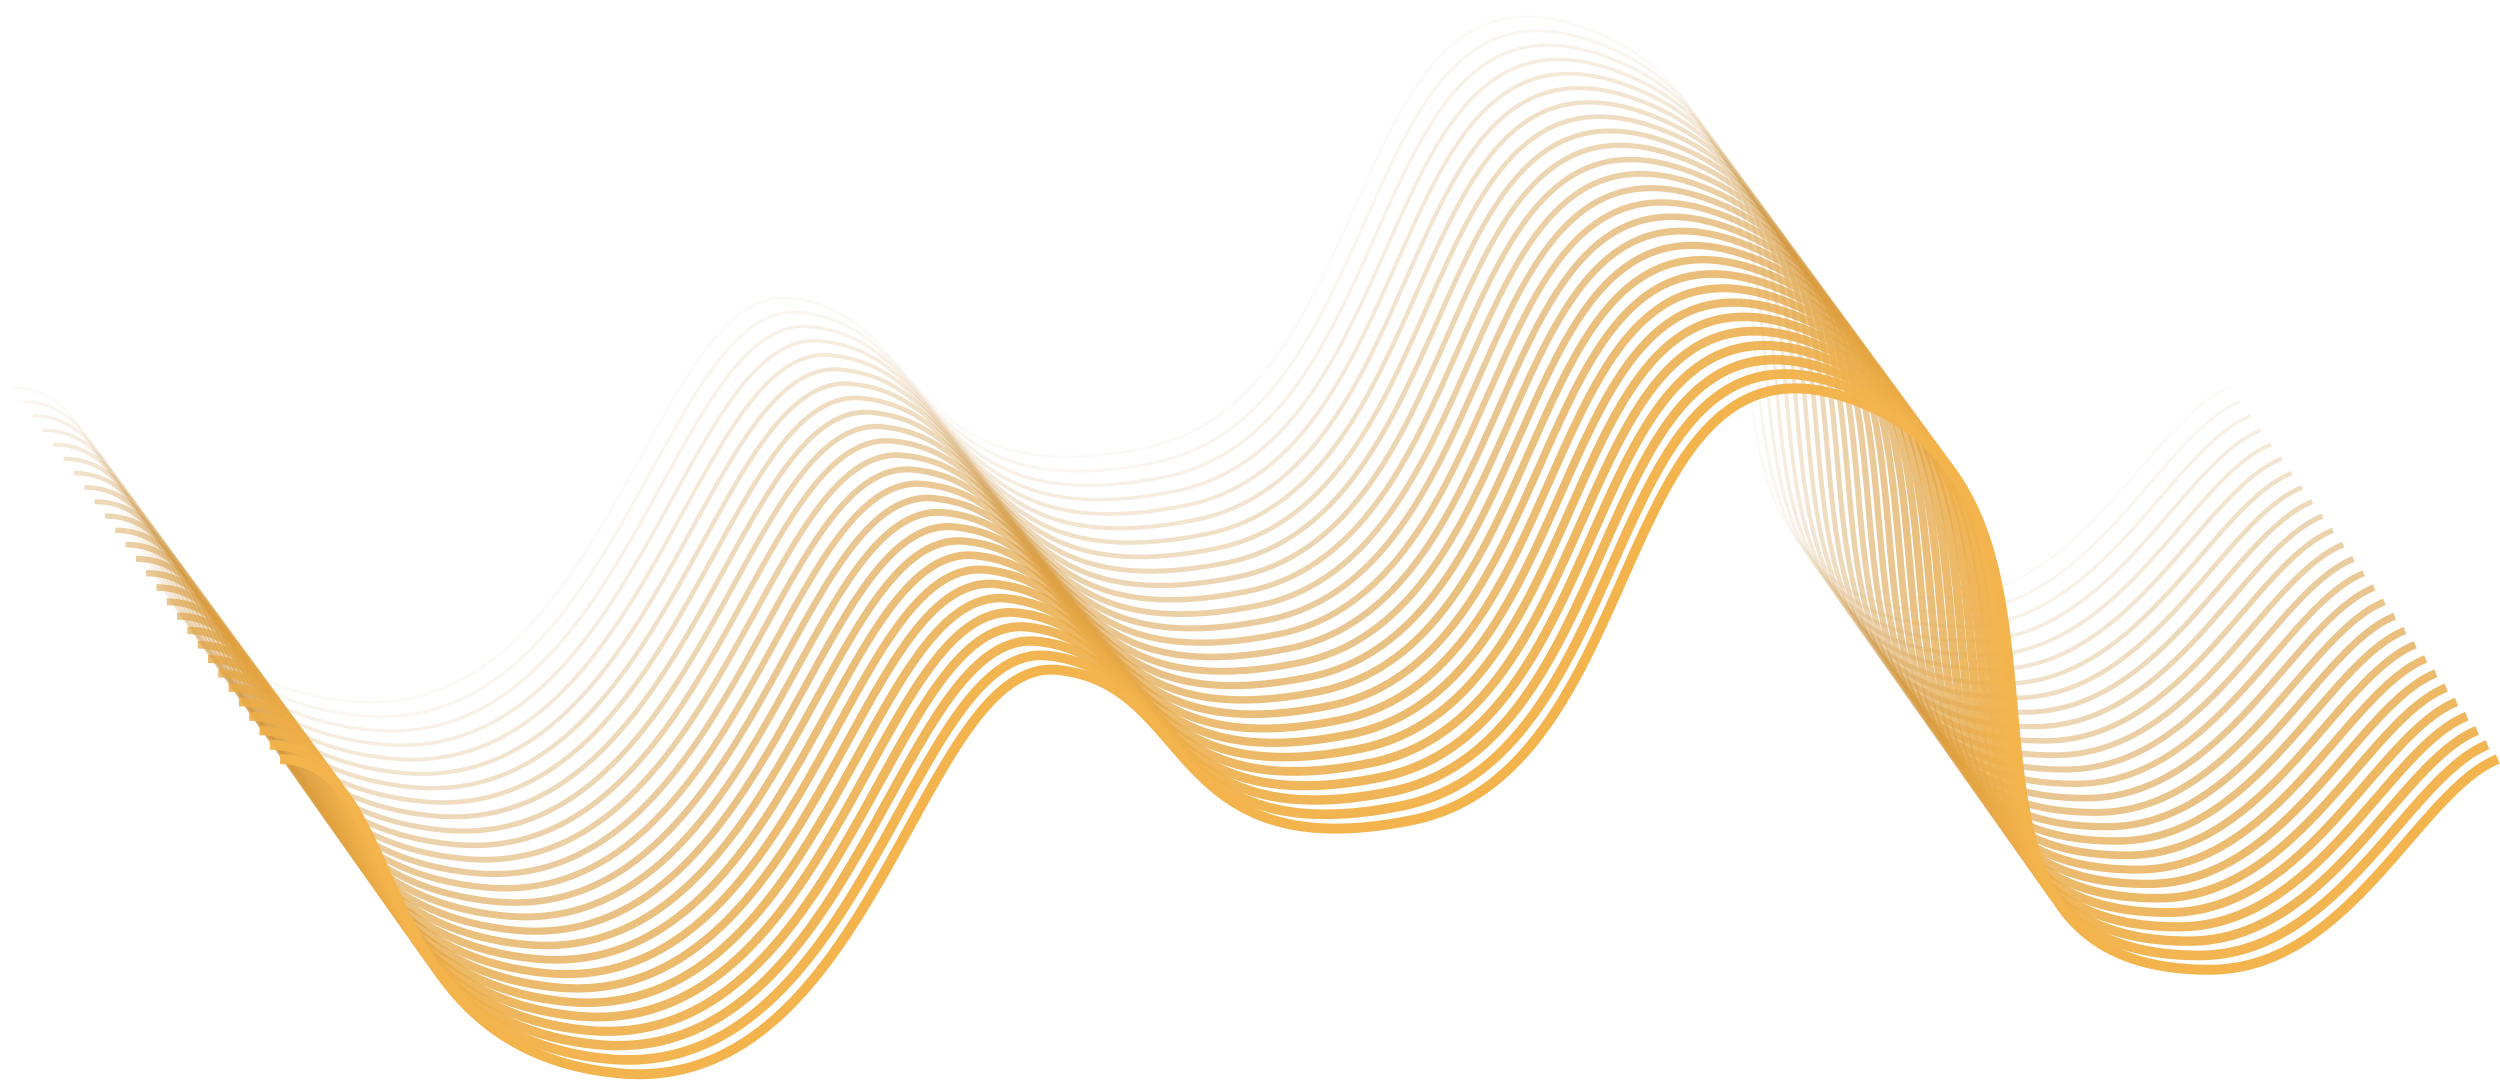
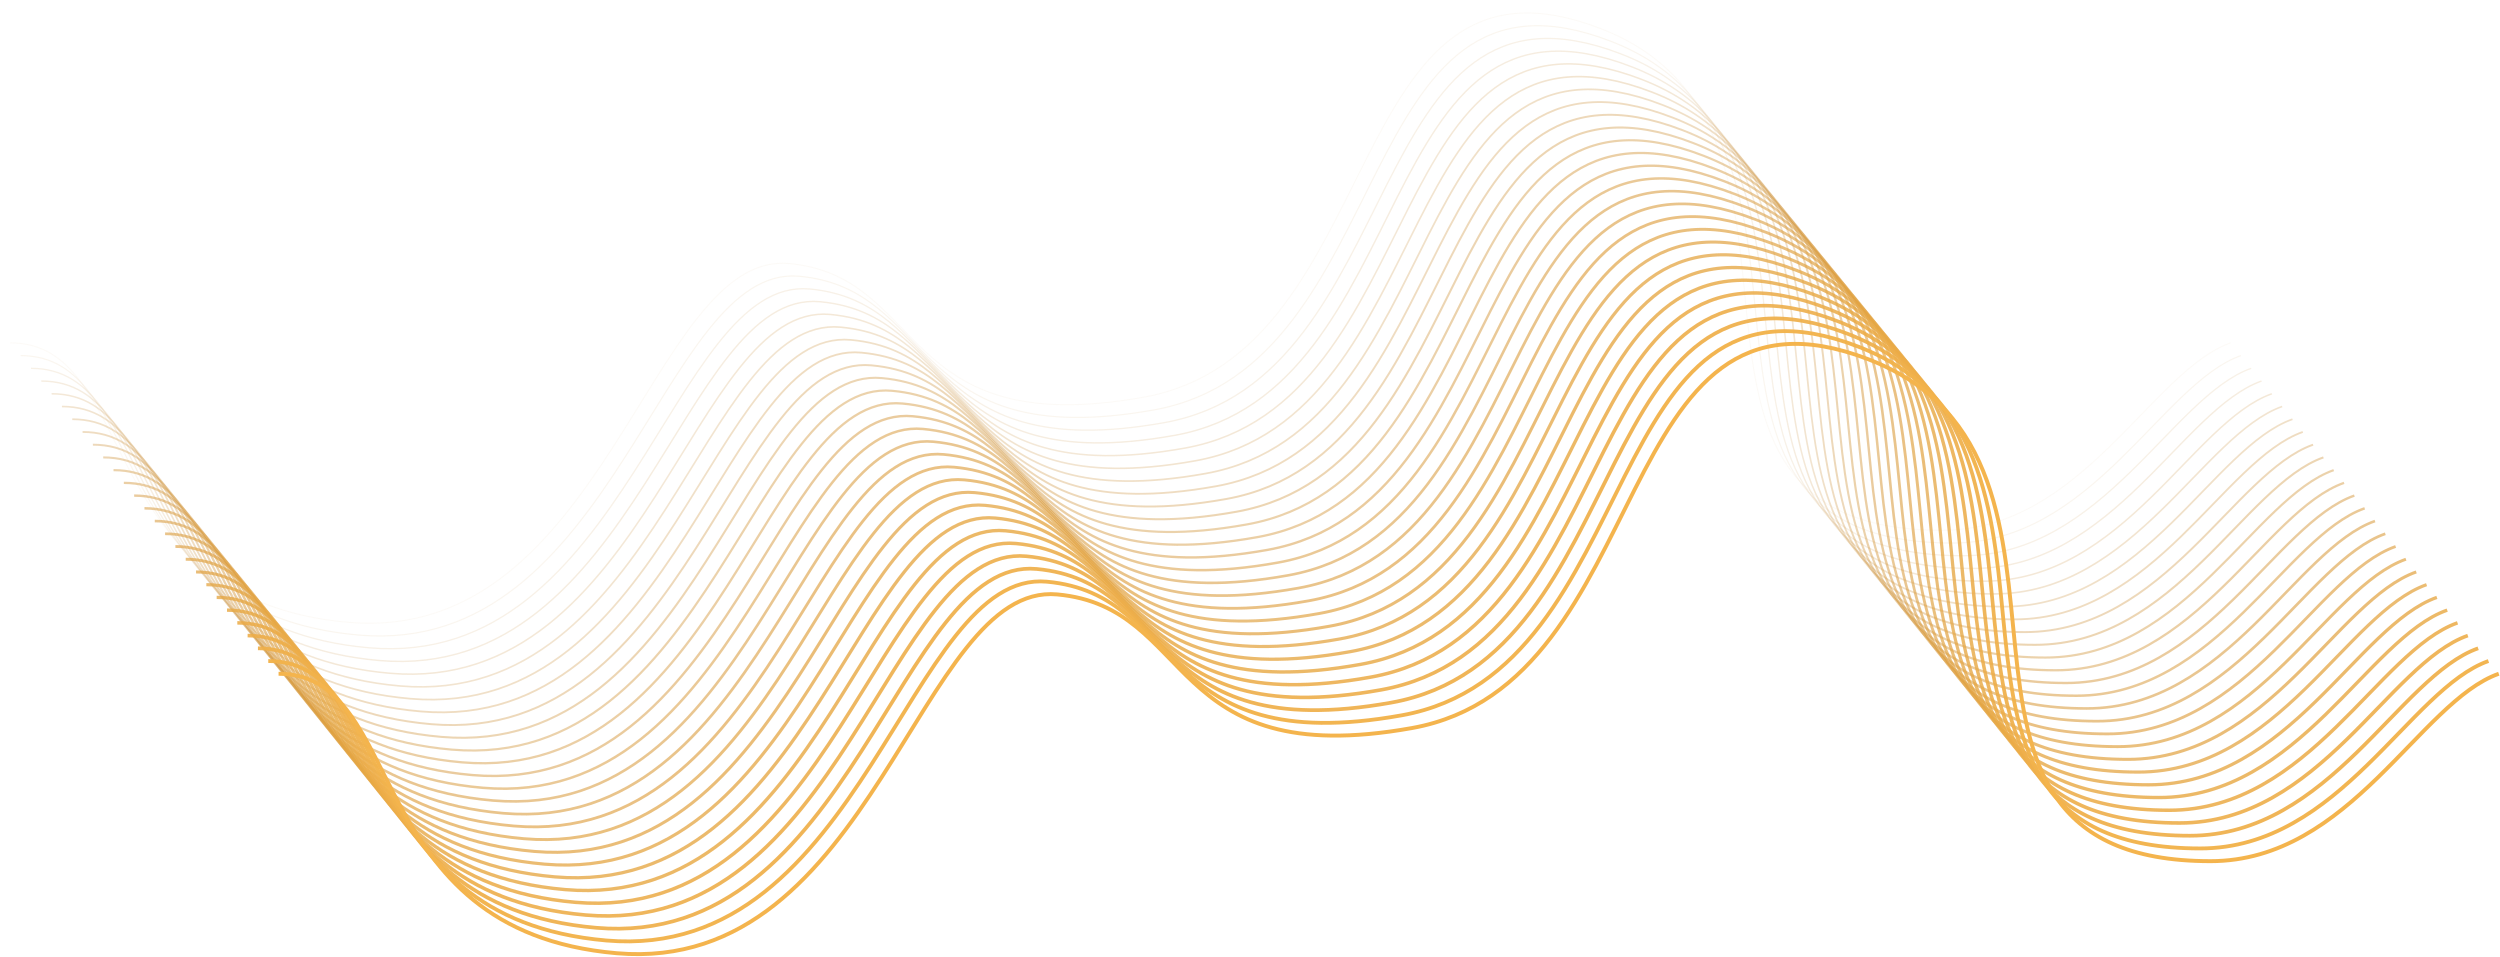
- <svg xmlns="http://www.w3.org/2000/svg" width="1004" height="434" viewBox="0 0 1004 434" fill="none">
-   <path opacity="0.037" d="M895.511 155.53C863.866 168.049 835.951 240.113 779.872 240.113C648.578 240.113 748.041 59.55 642.847 13.691C537.653 -32.168 558.854 159.972 459.566 180.03C360.279 200.088 372.837 125.466 317.256 119.723C261.675 113.979 243.832 291.716 140.566 281.664C37.299 271.613 57.008 155.53 4.908 155.53" stroke="#B77922" stroke-width="1.111" />
-   <path opacity="0.074" d="M899.649 161.274C868.004 173.793 840.089 245.857 784.01 245.857C652.716 245.857 752.179 65.294 646.985 19.435C541.791 -26.424 562.992 165.717 463.704 185.774C364.417 205.832 376.975 131.21 321.394 125.467C265.813 119.723 247.97 297.46 144.704 287.408C41.437 277.357 61.146 161.274 9.046 161.274" stroke="#BA7C23" stroke-width="1.222" />
-   <path opacity="0.111" d="M903.787 167.018C872.141 179.538 844.227 251.601 788.148 251.601C656.854 251.601 756.316 71.038 651.123 25.179C545.929 -20.68 567.13 171.461 467.842 191.518C368.555 211.576 381.113 136.954 325.532 131.211C269.951 125.467 252.108 303.204 148.841 293.153C45.575 283.101 65.284 167.018 13.184 167.018" stroke="#BC7E25" stroke-width="1.333" />
-   <path opacity="0.148" d="M907.925 172.762C876.279 185.281 848.365 257.345 792.286 257.345C660.991 257.345 760.454 76.781 655.261 30.922C550.067 -14.937 571.267 177.204 471.98 197.261C372.693 217.319 385.251 142.698 329.67 136.954C274.089 131.21 256.246 308.947 152.979 298.896C49.713 288.844 69.421 172.762 17.322 172.762" stroke="#BE8027" stroke-width="1.444" />
-   <path opacity="0.185" d="M912.062 178.505C880.417 191.024 852.502 263.088 796.424 263.088C665.129 263.088 764.592 82.524 659.399 36.666C554.205 -9.193 575.405 182.947 476.118 203.005C376.831 223.062 389.389 148.441 333.808 142.697C278.227 136.954 260.384 314.69 157.117 304.639C53.851 294.588 73.559 178.505 21.46 178.505" stroke="#C18228" stroke-width="1.556" />
-   <path opacity="0.222" d="M916.2 184.249C884.555 196.768 856.64 268.832 800.562 268.832C669.267 268.832 768.73 88.268 663.537 42.41C558.343 -3.449 579.543 188.691 480.256 208.749C380.968 228.806 393.527 154.185 337.946 148.441C282.365 142.698 264.522 320.434 161.255 310.383C57.989 300.332 77.697 184.249 25.598 184.249" stroke="#C3852A" stroke-width="1.667" />
-   <path opacity="0.259" d="M920.338 189.992C888.693 202.511 860.778 274.575 804.7 274.575C673.405 274.575 772.868 94.012 667.674 48.153C562.481 2.294 583.681 194.434 484.394 214.492C385.106 234.55 397.665 159.928 342.084 154.184C286.503 148.441 268.66 326.177 165.393 316.126C62.127 306.075 81.835 189.992 29.736 189.992" stroke="#C5872C" stroke-width="1.778" />
-   <path opacity="0.296" d="M924.476 195.735C892.831 208.254 864.916 280.318 808.838 280.318C677.543 280.318 777.006 99.755 671.812 53.896C566.619 8.037 587.819 200.177 488.532 220.235C389.244 240.293 401.803 165.671 346.222 159.928C290.641 154.184 272.798 331.921 169.531 321.869C66.265 311.818 85.973 195.735 33.874 195.735" stroke="#C8892D" stroke-width="1.889" />
-   <path opacity="0.333" d="M928.614 201.479C896.969 213.998 869.054 286.062 812.975 286.062C681.681 286.062 781.144 105.499 675.95 59.64C570.756 13.781 591.957 205.922 492.669 225.979C393.382 246.037 405.94 171.415 350.359 165.672C294.778 159.928 276.935 337.665 173.669 327.614C70.403 317.562 90.111 201.479 38.011 201.479" stroke="#CA8B2F" stroke-width="2" />
-   <path opacity="0.37" d="M932.752 207.222C901.107 219.742 873.192 291.806 817.113 291.806C685.819 291.806 785.281 111.242 680.088 65.383C574.894 19.524 596.095 211.665 496.807 231.722C397.52 251.78 410.078 177.159 354.497 171.415C298.916 165.671 281.073 343.408 177.807 333.357C74.54 323.305 94.249 207.222 42.149 207.222" stroke="#CC8E31" stroke-width="2.111" />
-   <path opacity="0.407" d="M936.89 212.966C905.245 225.485 877.33 297.549 821.252 297.549C689.957 297.549 789.42 116.985 684.226 71.126C579.033 25.268 600.233 217.408 500.946 237.466C401.658 257.523 414.217 182.902 358.636 177.158C303.054 171.415 285.211 349.151 181.945 339.1C78.679 329.049 98.387 212.966 46.288 212.966" stroke="#CF9032" stroke-width="2.222" />
-   <path opacity="0.444" d="M941.028 218.71C909.383 231.229 881.468 303.293 825.389 303.293C694.095 303.293 793.558 122.729 688.364 76.871C583.17 31.012 604.371 223.152 505.083 243.21C405.796 263.267 418.354 188.646 362.773 182.902C307.192 177.159 289.349 354.895 186.083 344.844C82.816 334.793 102.525 218.71 50.425 218.71" stroke="#D19234" stroke-width="2.333" />
-   <path opacity="0.481" d="M945.166 224.453C913.52 236.972 885.606 309.036 829.527 309.036C698.232 309.036 797.695 128.473 692.502 82.614C587.308 36.755 608.508 228.895 509.221 248.953C409.934 269.01 422.492 194.389 366.911 188.645C311.33 182.902 293.487 360.638 190.22 350.587C86.954 340.536 106.662 224.453 54.563 224.453" stroke="#D39436" stroke-width="2.444" />
-   <path opacity="0.519" d="M949.303 230.197C917.658 242.716 889.743 314.78 833.665 314.78C702.37 314.78 801.833 134.217 696.64 88.358C591.446 42.499 612.646 234.639 513.359 254.697C414.072 274.755 426.63 200.133 371.049 194.39C315.468 188.646 297.625 366.383 194.358 356.331C91.092 346.28 110.8 230.197 58.701 230.197" stroke="#D69737" stroke-width="2.556" />
-   <path opacity="0.556" d="M953.442 235.94C921.797 248.459 893.882 320.523 837.803 320.523C706.509 320.523 805.971 139.96 700.778 94.101C595.584 48.242 616.785 240.383 517.497 260.44C418.21 280.498 430.768 205.876 375.187 200.133C319.606 194.389 301.763 372.126 198.496 362.074C95.23 352.023 114.939 235.94 62.839 235.94" stroke="#D89939" stroke-width="2.667" />
-   <path opacity="0.593" d="M957.579 241.683C925.934 254.203 898.019 326.266 841.941 326.266C710.646 326.266 810.109 145.703 704.915 99.844C599.722 53.985 620.922 246.126 521.635 266.183C422.347 286.241 434.906 211.619 379.325 205.876C323.744 200.132 305.901 377.869 202.634 367.818C99.368 357.766 119.076 241.683 66.977 241.683" stroke="#DA9B3B" stroke-width="2.778" />
-   <path opacity="0.63" d="M961.717 247.428C930.072 259.947 902.157 332.011 846.079 332.011C714.784 332.011 814.247 151.447 709.053 105.588C603.86 59.73 625.06 251.87 525.773 271.927C426.485 291.985 439.044 217.364 383.463 211.62C327.882 205.876 310.038 383.613 206.772 373.562C103.506 363.511 123.214 247.428 71.115 247.428" stroke="#DD9D3C" stroke-width="2.889" />
-   <path opacity="0.667" d="M965.855 253.172C934.21 265.691 906.295 337.755 850.217 337.755C718.922 337.755 818.385 157.191 713.191 111.332C607.998 65.474 629.198 257.614 529.911 277.672C430.623 297.729 443.182 223.108 387.601 217.364C332.02 211.621 314.176 389.357 210.91 379.306C107.644 369.255 127.352 253.172 75.253 253.172" stroke="#DFA03E" stroke-width="3" />
-   <path opacity="0.704" d="M969.993 258.915C938.348 271.434 910.433 343.498 854.354 343.498C723.06 343.498 822.523 162.934 717.329 117.076C612.135 71.217 633.336 263.357 534.048 283.415C434.761 303.472 447.319 228.851 391.738 223.107C336.157 217.364 318.314 395.1 215.048 385.049C111.781 374.998 131.49 258.915 79.39 258.915" stroke="#E1A240" stroke-width="3.111" />
-   <path opacity="0.741" d="M974.131 264.658C942.486 277.177 914.571 349.241 858.492 349.241C727.198 349.241 826.661 168.678 721.467 122.819C616.273 76.96 637.474 269.1 538.186 289.158C438.899 309.216 451.457 234.594 395.876 228.85C340.295 223.107 322.452 400.843 219.186 390.792C115.919 380.741 135.628 264.658 83.528 264.658" stroke="#E4A441" stroke-width="3.222" />
-   <path opacity="0.778" d="M978.269 270.401C946.624 282.92 918.709 354.984 862.63 354.984C731.336 354.984 830.799 174.421 725.605 128.562C620.411 82.703 641.612 274.843 542.324 294.901C443.037 314.959 455.595 240.337 400.014 234.594C344.433 228.85 326.59 406.587 223.324 396.535C120.057 386.484 139.766 270.401 87.666 270.401" stroke="#E6A643" stroke-width="3.333" />
-   <path opacity="0.815" d="M982.407 276.145C950.762 288.665 922.847 360.728 866.768 360.728C735.474 360.728 834.937 180.165 729.743 134.306C624.549 88.447 645.75 280.588 546.462 300.645C447.175 320.703 459.733 246.081 404.152 240.338C348.571 234.594 330.728 412.331 227.462 402.28C124.195 392.228 143.904 276.145 91.804 276.145" stroke="#E8A945" stroke-width="3.444" />
-   <path opacity="0.852" d="M986.544 281.888C954.899 294.408 926.984 366.472 870.906 366.472C739.611 366.472 839.074 185.908 733.881 140.049C628.687 94.19 649.887 286.331 550.6 306.388C451.312 326.446 463.871 251.825 408.29 246.081C352.709 240.337 334.866 418.074 231.599 408.023C128.333 397.971 148.041 281.888 95.942 281.888" stroke="#EBAB46" stroke-width="3.556" />
-   <path opacity="0.889" d="M990.683 287.633C959.037 300.152 931.123 372.216 875.044 372.216C743.75 372.216 843.212 191.652 738.019 145.793C632.825 99.935 654.026 292.075 554.738 312.133C455.451 332.19 468.009 257.569 412.428 251.825C356.847 246.082 339.004 423.818 235.737 413.767C132.471 403.716 152.18 287.633 100.08 287.633" stroke="#EDAD48" stroke-width="3.667" />
-   <path opacity="0.926" d="M994.821 293.376C963.175 305.895 935.261 377.959 879.182 377.959C747.887 377.959 847.35 197.395 742.157 151.537C636.963 105.678 658.163 297.818 558.876 317.876C459.589 337.933 472.147 263.312 416.566 257.568C360.985 251.825 343.142 429.561 239.875 419.51C136.609 409.459 156.317 293.376 104.218 293.376" stroke="#EFAF4A" stroke-width="3.778" />
-   <path opacity="0.963" d="M998.958 299.119C967.313 311.638 939.398 383.702 883.32 383.702C752.025 383.702 851.488 203.139 746.294 157.28C641.101 111.421 662.301 303.561 563.014 323.619C463.726 343.676 476.285 269.055 420.704 263.311C365.123 257.568 347.279 435.304 244.013 425.253C140.747 415.202 160.455 299.119 108.356 299.119" stroke="#F2B24B" stroke-width="3.889" />
-   <path d="M1003.1 304.863C971.451 317.382 943.536 389.446 887.458 389.446C756.163 389.446 855.626 208.883 750.433 163.024C645.239 117.165 666.439 309.305 567.152 329.363C467.864 349.421 480.423 274.799 424.842 269.056C369.261 263.312 351.418 441.049 248.151 430.997C144.885 420.946 164.593 304.863 112.494 304.863" stroke="#F4B44D" stroke-width="4" />
+ <svg xmlns="http://www.w3.org/2000/svg" width="2536" height="970" viewBox="0 0 2536 970" fill="none">
+   <path opacity="0.037" d="M2262.69 347.821C2182.67 375.959 2112.07 537.929 1970.26 537.929C1638.24 537.929 1889.76 132.096 1623.75 29.024C1357.73 -74.047 1411.34 357.805 1160.26 402.886C909.182 447.968 940.94 280.249 800.385 267.34C659.83 254.431 614.708 653.91 353.565 631.318C92.422 608.727 142.262 347.821 10.511 347.821" stroke="#B77922" stroke-width="1.111" />
+   <path opacity="0.074" d="M2273.16 360.729C2193.13 388.867 2122.54 550.837 1980.73 550.837C1648.7 550.837 1900.23 145.004 1634.21 41.933C1368.2 -61.139 1421.81 370.713 1170.73 415.795C919.647 460.876 951.405 293.157 810.85 280.248C670.295 267.339 625.173 666.818 364.03 644.227C102.887 621.636 152.726 360.729 20.976 360.729" stroke="#BA7C23" stroke-width="1.222" />
+   <path opacity="0.111" d="M2283.62 373.639C2203.59 401.777 2133 563.747 1991.19 563.747C1659.17 563.747 1910.69 157.915 1644.68 54.843C1378.66 -48.229 1432.27 383.623 1181.19 428.705C930.11 473.786 961.868 306.068 821.314 293.158C680.759 280.249 635.636 679.728 374.494 657.137C113.351 634.546 163.19 373.639 31.439 373.639" stroke="#BC7E25" stroke-width="1.333" />
+   <path opacity="0.148" d="M2294.08 386.547C2214.06 414.685 2143.47 576.655 2001.65 576.655C1669.63 576.655 1921.16 170.823 1655.14 67.751C1389.12 -35.321 1442.74 396.532 1191.66 441.613C940.574 486.694 972.332 318.976 831.777 306.067C691.223 293.157 646.1 692.636 384.957 670.045C123.815 647.454 173.654 386.547 41.903 386.547" stroke="#BE8027" stroke-width="1.444" />
+   <path opacity="0.185" d="M2304.55 399.457C2224.52 427.595 2153.93 589.565 2012.12 589.565C1680.1 589.565 1931.62 183.733 1665.6 80.661C1399.59 -22.411 1453.2 409.442 1202.12 454.523C951.038 499.604 982.796 331.886 842.241 318.977C701.686 306.068 656.564 705.546 395.421 682.955C134.278 660.364 184.118 399.457 52.367 399.457" stroke="#C18228" stroke-width="1.556" />
+   <path opacity="0.222" d="M2315.01 412.366C2234.99 440.504 2164.39 602.474 2022.58 602.474C1690.56 602.474 1942.09 196.641 1676.07 93.569C1410.05 -9.503 1463.66 422.35 1212.58 467.431C961.503 512.513 993.261 344.794 852.706 331.885C712.151 318.976 667.028 718.454 405.886 695.863C144.743 673.272 194.582 412.365 62.831 412.365" stroke="#C3852A" stroke-width="1.667" />
+   <path opacity="0.259" d="M2325.48 425.276C2245.45 453.414 2174.86 615.384 2033.05 615.384C1701.02 615.384 1952.55 209.551 1686.53 106.479C1420.52 3.408 1474.13 435.26 1223.05 480.341C971.966 525.423 1003.72 357.704 863.17 344.795C722.615 331.886 677.492 731.365 416.35 708.774C155.207 686.182 205.046 425.276 73.295 425.276" stroke="#C5872C" stroke-width="1.778" />
+   <path opacity="0.296" d="M2335.94 438.184C2255.91 466.322 2185.32 628.292 2043.51 628.292C1711.49 628.292 1963.01 222.459 1697 119.388C1430.98 16.316 1484.59 448.168 1233.51 493.25C982.43 538.331 1014.19 370.612 873.633 357.703C733.078 344.794 687.956 744.273 426.813 721.682C165.671 699.091 215.51 438.184 83.759 438.184" stroke="#C8892D" stroke-width="1.889" />
+   <path opacity="0.333" d="M2346.4 451.094C2266.38 479.232 2195.79 641.202 2053.97 641.202C1721.95 641.202 1973.48 235.37 1707.46 132.298C1441.44 29.226 1495.06 461.079 1243.98 506.16C992.895 551.241 1024.65 383.523 884.098 370.613C743.543 357.704 698.421 757.183 437.278 734.592C176.135 712.001 225.974 451.094 94.224 451.094" stroke="#CA8B2F" stroke-width="2" />
+   <path opacity="0.37" d="M2356.87 464.002C2276.84 492.14 2206.25 654.11 2064.44 654.11C1732.42 654.11 1983.94 248.278 1717.92 145.206C1451.91 42.134 1505.52 473.987 1254.44 519.068C1003.36 564.149 1035.12 396.431 894.562 383.522C754.007 370.612 708.885 770.091 447.742 747.5C186.599 724.909 236.439 464.002 104.688 464.002" stroke="#CC8E31" stroke-width="2.111" />
+   <path opacity="0.407" d="M2367.33 476.913C2287.31 505.051 2216.72 667.02 2074.9 667.02C1742.88 667.02 1994.41 261.188 1728.39 158.116C1462.37 55.044 1515.98 486.897 1264.9 531.978C1013.82 577.059 1045.58 409.341 905.026 396.432C764.471 383.523 719.349 783.001 458.206 760.41C197.063 737.819 246.902 476.912 115.152 476.912" stroke="#CF9032" stroke-width="2.222" />
+   <path opacity="0.444" d="M2377.8 489.821C2297.77 517.959 2227.18 679.929 2085.37 679.929C1753.34 679.929 2004.87 274.096 1738.85 171.024C1472.84 67.953 1526.45 499.805 1275.37 544.886C1024.29 589.968 1056.04 422.249 915.49 409.34C774.935 396.431 729.813 795.91 468.67 773.318C207.527 750.727 257.366 489.821 125.616 489.821" stroke="#D19234" stroke-width="2.333" />
+   <path opacity="0.481" d="M2388.26 502.731C2308.23 530.869 2237.64 692.839 2095.83 692.839C1763.81 692.839 2015.33 287.006 1749.32 183.935C1483.3 80.863 1536.91 512.715 1285.83 557.797C1034.75 602.878 1066.51 435.159 925.954 422.25C785.399 409.341 740.277 808.82 479.134 786.229C217.991 763.638 267.83 502.731 136.08 502.731" stroke="#D39436" stroke-width="2.444" />
+   <path opacity="0.519" d="M2398.72 515.639C2318.7 543.777 2248.11 705.747 2106.29 705.747C1774.27 705.747 2025.8 299.915 1759.78 196.843C1493.76 93.771 1547.38 525.623 1296.3 570.705C1045.21 615.786 1076.97 448.068 936.418 435.158C795.863 422.249 750.741 821.728 489.598 799.137C228.455 776.546 278.295 515.639 146.544 515.639" stroke="#D69737" stroke-width="2.556" />
+   <path opacity="0.556" d="M2409.19 528.549C2329.16 556.687 2258.57 718.657 2116.76 718.657C1784.74 718.657 2036.26 312.825 1770.25 209.753C1504.23 106.681 1557.84 538.534 1306.76 583.615C1055.68 628.696 1087.44 460.978 946.882 448.069C806.328 435.159 761.205 834.638 500.062 812.047C238.92 789.456 288.759 528.549 157.008 528.549" stroke="#D89939" stroke-width="2.667" />
+   <path opacity="0.593" d="M2419.65 541.457C2339.63 569.595 2269.03 731.565 2127.22 731.565C1795.2 731.565 2046.73 325.733 1780.71 222.661C1514.69 119.589 1568.3 551.442 1317.22 596.523C1066.14 641.604 1097.9 473.886 957.346 460.977C816.791 448.068 771.669 847.546 510.526 824.955C249.383 802.364 299.222 541.457 167.472 541.457" stroke="#DA9B3B" stroke-width="2.778" />
+   <path opacity="0.63" d="M2430.12 554.368C2350.09 582.506 2279.5 744.476 2137.69 744.476C1805.66 744.476 2057.19 338.643 1791.17 235.571C1525.16 132.499 1578.77 564.352 1327.69 609.433C1076.61 654.515 1108.36 486.796 967.81 473.887C827.255 460.978 782.133 860.456 520.99 837.865C259.847 815.274 309.686 554.367 177.936 554.367" stroke="#DD9D3C" stroke-width="2.889" />
+   <path opacity="0.667" d="M2440.58 567.276C2360.55 595.414 2289.96 757.384 2148.15 757.384C1816.13 757.384 2067.65 351.551 1801.64 248.479C1535.62 145.408 1589.23 577.26 1338.15 622.341C1087.07 667.423 1118.83 499.704 978.274 486.795C837.719 473.886 792.597 873.365 531.454 850.774C270.311 828.182 320.15 567.276 188.4 567.276" stroke="#DFA03E" stroke-width="3" />
+   <path opacity="0.704" d="M2451.04 580.186C2371.02 608.324 2300.43 770.294 2158.61 770.294C1826.59 770.294 2078.12 364.461 1812.1 261.39C1546.08 158.318 1599.7 590.17 1348.62 635.252C1097.54 680.333 1129.29 512.614 988.738 499.705C848.183 486.796 803.061 886.275 541.918 863.684C280.776 841.093 330.615 580.186 198.864 580.186" stroke="#E1A240" stroke-width="3.111" />
+   <path opacity="0.741" d="M2461.51 593.094C2381.48 621.232 2310.89 783.202 2169.08 783.202C1837.06 783.202 2088.58 377.37 1822.56 274.298C1556.55 171.226 1610.16 603.079 1359.08 648.16C1108 693.241 1139.76 525.523 999.202 512.613C858.647 499.704 813.525 899.183 552.382 876.592C291.239 854.001 341.079 593.094 209.328 593.094" stroke="#E4A441" stroke-width="3.222" />
+   <path opacity="0.778" d="M2471.97 606.004C2391.95 634.142 2321.36 796.112 2179.54 796.112C1847.52 796.112 2099.05 390.28 1833.03 287.208C1567.01 184.136 1620.62 615.989 1369.54 661.07C1118.46 706.151 1150.22 538.433 1009.67 525.524C869.111 512.614 823.989 912.093 562.846 889.502C301.703 866.911 351.543 606.004 219.792 606.004" stroke="#E6A643" stroke-width="3.333" />
+   <path opacity="0.815" d="M2482.44 618.913C2402.41 647.051 2331.82 809.02 2190.01 809.02C1857.98 809.02 2109.51 403.188 1843.49 300.116C1577.48 197.044 1631.09 628.897 1380.01 673.978C1128.93 719.059 1160.68 551.341 1020.13 538.432C879.575 525.523 834.453 925.001 573.31 902.41C312.167 879.819 362.006 618.912 230.256 618.912" stroke="#E8A945" stroke-width="3.444" />
+   <path opacity="0.852" d="M2492.9 631.823C2412.88 659.961 2342.28 821.931 2200.47 821.931C1868.45 821.931 2119.97 416.098 1853.96 313.026C1587.94 209.955 1641.55 641.807 1390.47 686.888C1139.39 731.97 1171.15 564.251 1030.59 551.342C890.039 538.433 844.917 937.912 583.774 915.32C322.631 892.729 372.471 631.823 240.72 631.823" stroke="#EBAB46" stroke-width="3.556" />
+   <path opacity="0.889" d="M2503.36 644.731C2423.34 672.869 2352.75 834.839 2210.93 834.839C1878.91 834.839 2130.44 429.006 1864.42 325.935C1598.4 222.863 1652.02 654.715 1400.94 699.797C1149.86 744.878 1181.61 577.159 1041.06 564.25C900.503 551.341 855.381 950.82 594.238 928.229C333.095 905.638 382.935 644.731 251.184 644.731" stroke="#EDAD48" stroke-width="3.667" />
+   <path opacity="0.926" d="M2513.83 657.641C2433.8 685.779 2363.21 847.749 2221.4 847.749C1889.38 847.749 2140.9 441.916 1874.89 338.845C1608.87 235.773 1662.48 667.625 1411.4 712.707C1160.32 757.788 1192.08 590.07 1051.52 577.16C910.968 564.251 865.845 963.73 604.703 941.139C343.56 918.548 393.399 657.641 261.648 657.641" stroke="#EFAF4A" stroke-width="3.778" />
+   <path opacity="0.963" d="M2524.29 670.549C2444.27 698.687 2373.67 860.657 2231.86 860.657C1899.84 860.657 2151.37 454.825 1885.35 351.753C1619.33 248.681 1672.94 680.534 1421.86 725.615C1170.78 770.696 1202.54 602.978 1061.99 590.069C921.431 577.159 876.309 976.638 615.166 954.047C354.023 931.456 403.862 670.549 272.112 670.549" stroke="#F2B24B" stroke-width="3.889" />
+   <path d="M2534.76 683.459C2454.73 711.597 2384.14 873.567 2242.33 873.567C1910.31 873.567 2161.83 467.735 1895.81 364.663C1629.8 261.591 1683.41 693.444 1432.33 738.525C1181.25 783.606 1213.01 615.888 1072.45 602.979C931.895 590.069 886.773 989.548 625.63 966.957C364.487 944.366 414.327 683.459 282.576 683.459" stroke="#F4B44D" stroke-width="4" />
</svg>
